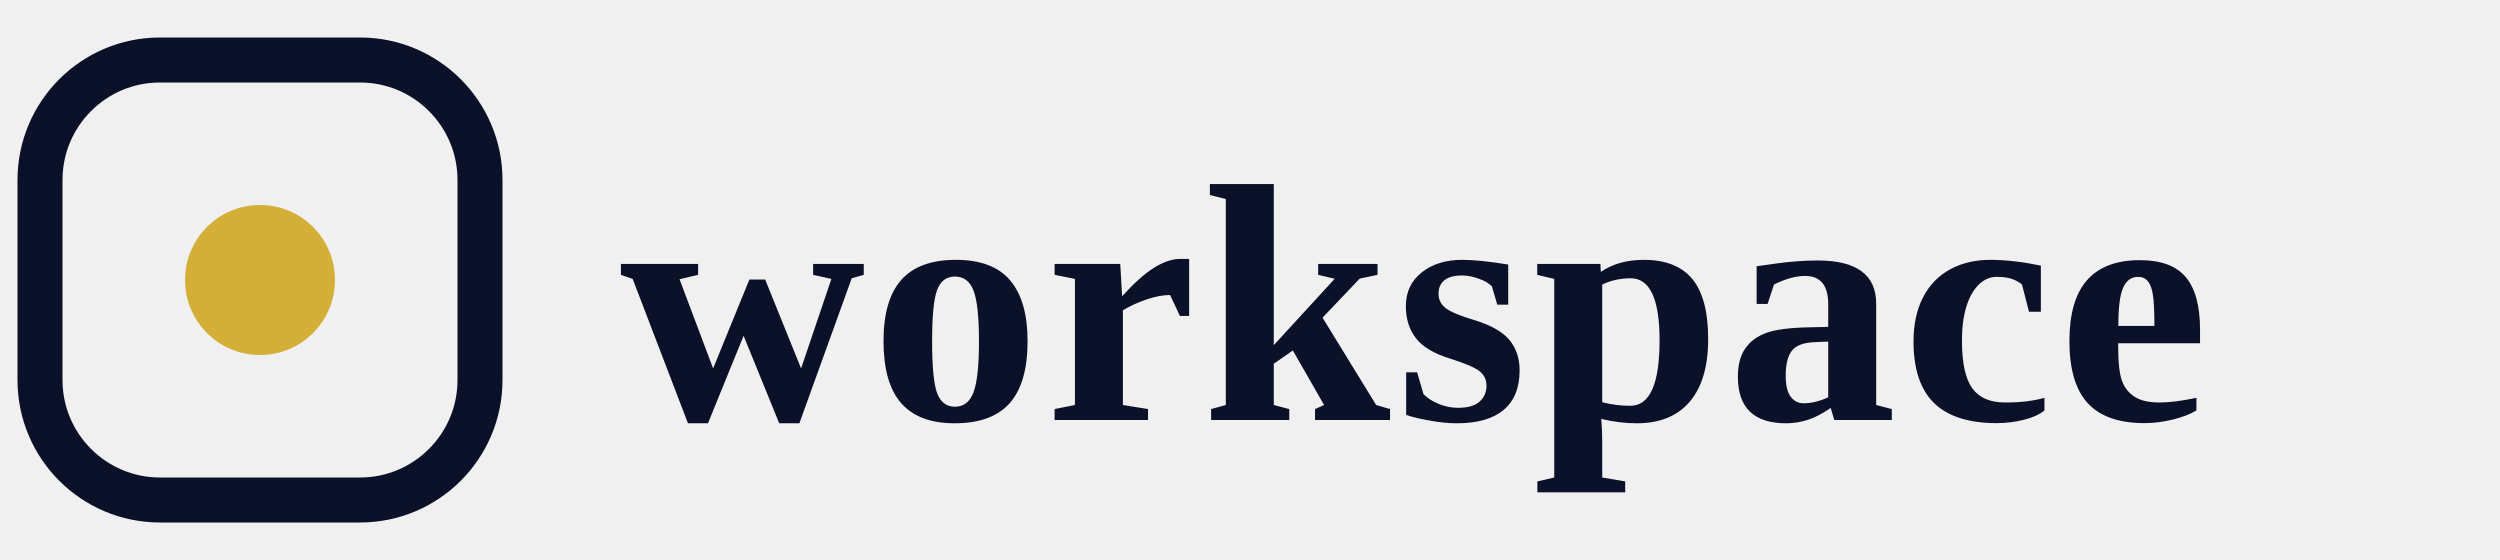
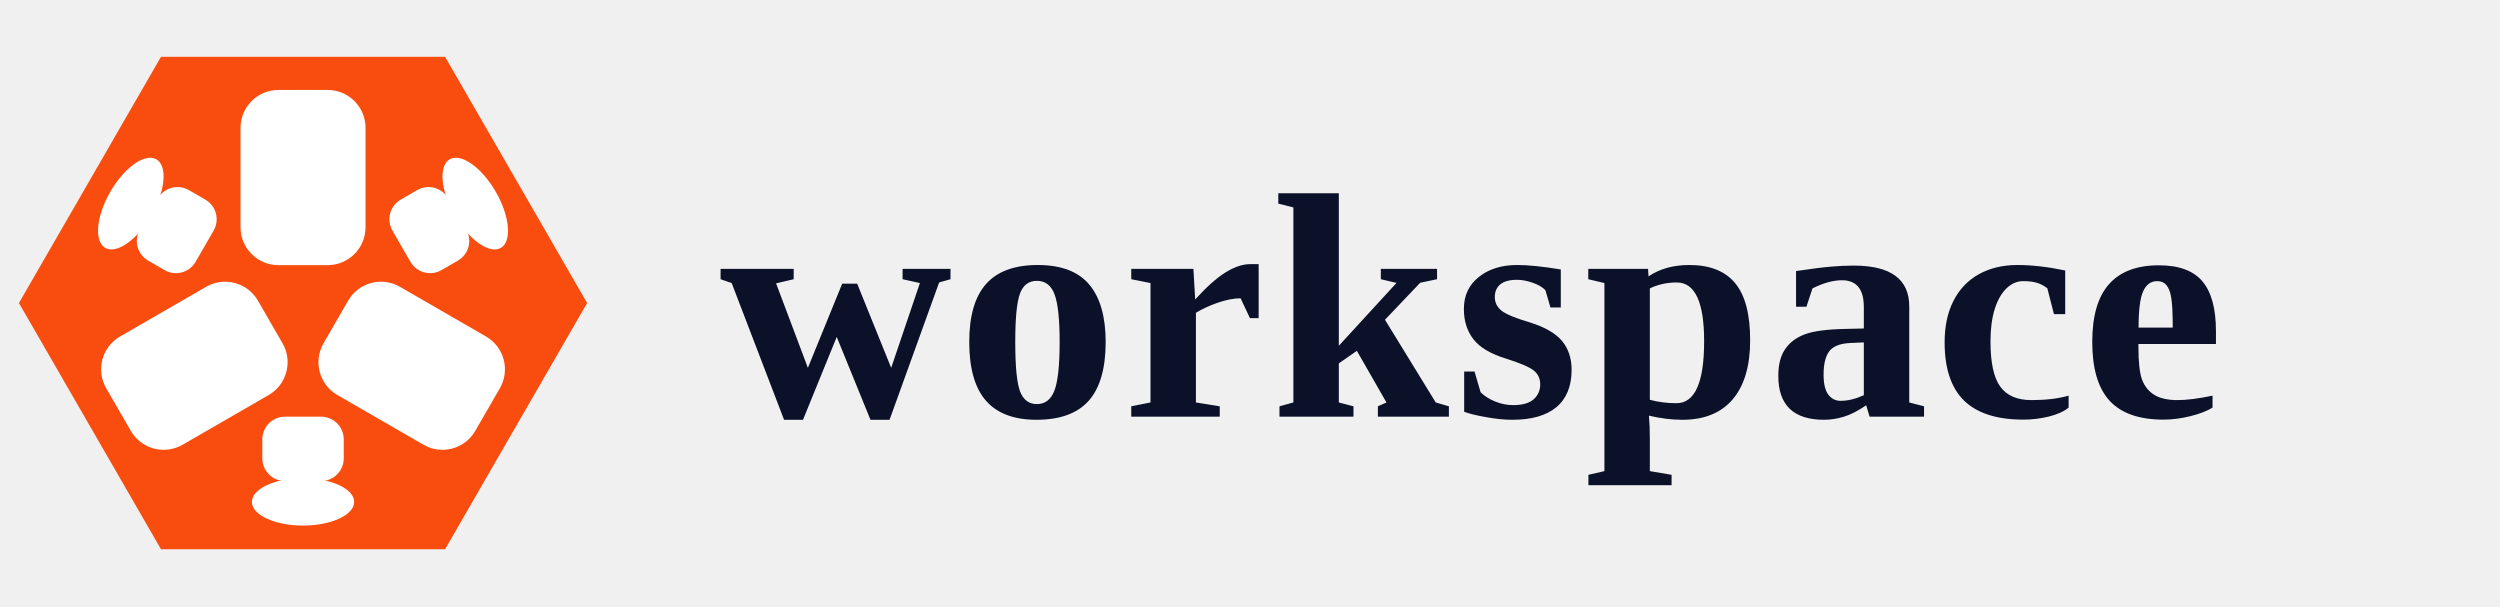
- <svg xmlns="http://www.w3.org/2000/svg" viewBox="0 0 250 56">
-   <rect x="4" y="6" width="44" height="44" rx="12" fill="none" stroke="#0a1128" stroke-width="4.5" />
-   <circle cx="26" cy="28" r="7.5" fill="#d4af37" />
-   <text x="62" y="42" font-family="Georgia, 'Times New Roman', serif" font-size="34" font-weight="600" letter-spacing="0.5" fill="#0a1128">workspace</text>
+ <svg xmlns="http://www.w3.org/2000/svg" viewBox="0 0 264 64">
+   <polygon points="2,32 17,6 47,6 62,32 47,58 17,58" fill="#f94d10" />
+   <g fill="#ffffff">
+     <rect x="25.4" y="9.5" width="13.2" height="18.5" rx="4" />
+     <g transform="rotate(120 32 32)">
+       <rect x="25.4" y="9.5" width="13.2" height="18.5" rx="4" />
+     </g>
+     <g transform="rotate(240 32 32)">
+       <rect x="25.4" y="9.5" width="13.2" height="18.5" rx="4" />
+     </g>
+     <g transform="rotate(60 32 32)">
+       <ellipse cx="32" cy="11" rx="5.4" ry="2.5" />
+       <rect x="27.7" y="13.2" width="8.6" height="6.8" rx="2.4" />
+     </g>
+     <g transform="rotate(180 32 32)">
+       <ellipse cx="32" cy="11" rx="5.4" ry="2.5" />
+       <rect x="27.7" y="13.2" width="8.6" height="6.8" rx="2.4" />
+     </g>
+     <g transform="rotate(300 32 32)">
+       <ellipse cx="32" cy="11" rx="5.4" ry="2.5" />
+       <rect x="27.7" y="13.2" width="8.6" height="6.8" rx="2.4" />
+     </g>
+   </g>
+   <text x="76" y="44" font-family="Georgia, 'Times New Roman', serif" font-size="34" font-weight="600" letter-spacing="0.5" fill="#0a1128">workspace</text>
</svg>
